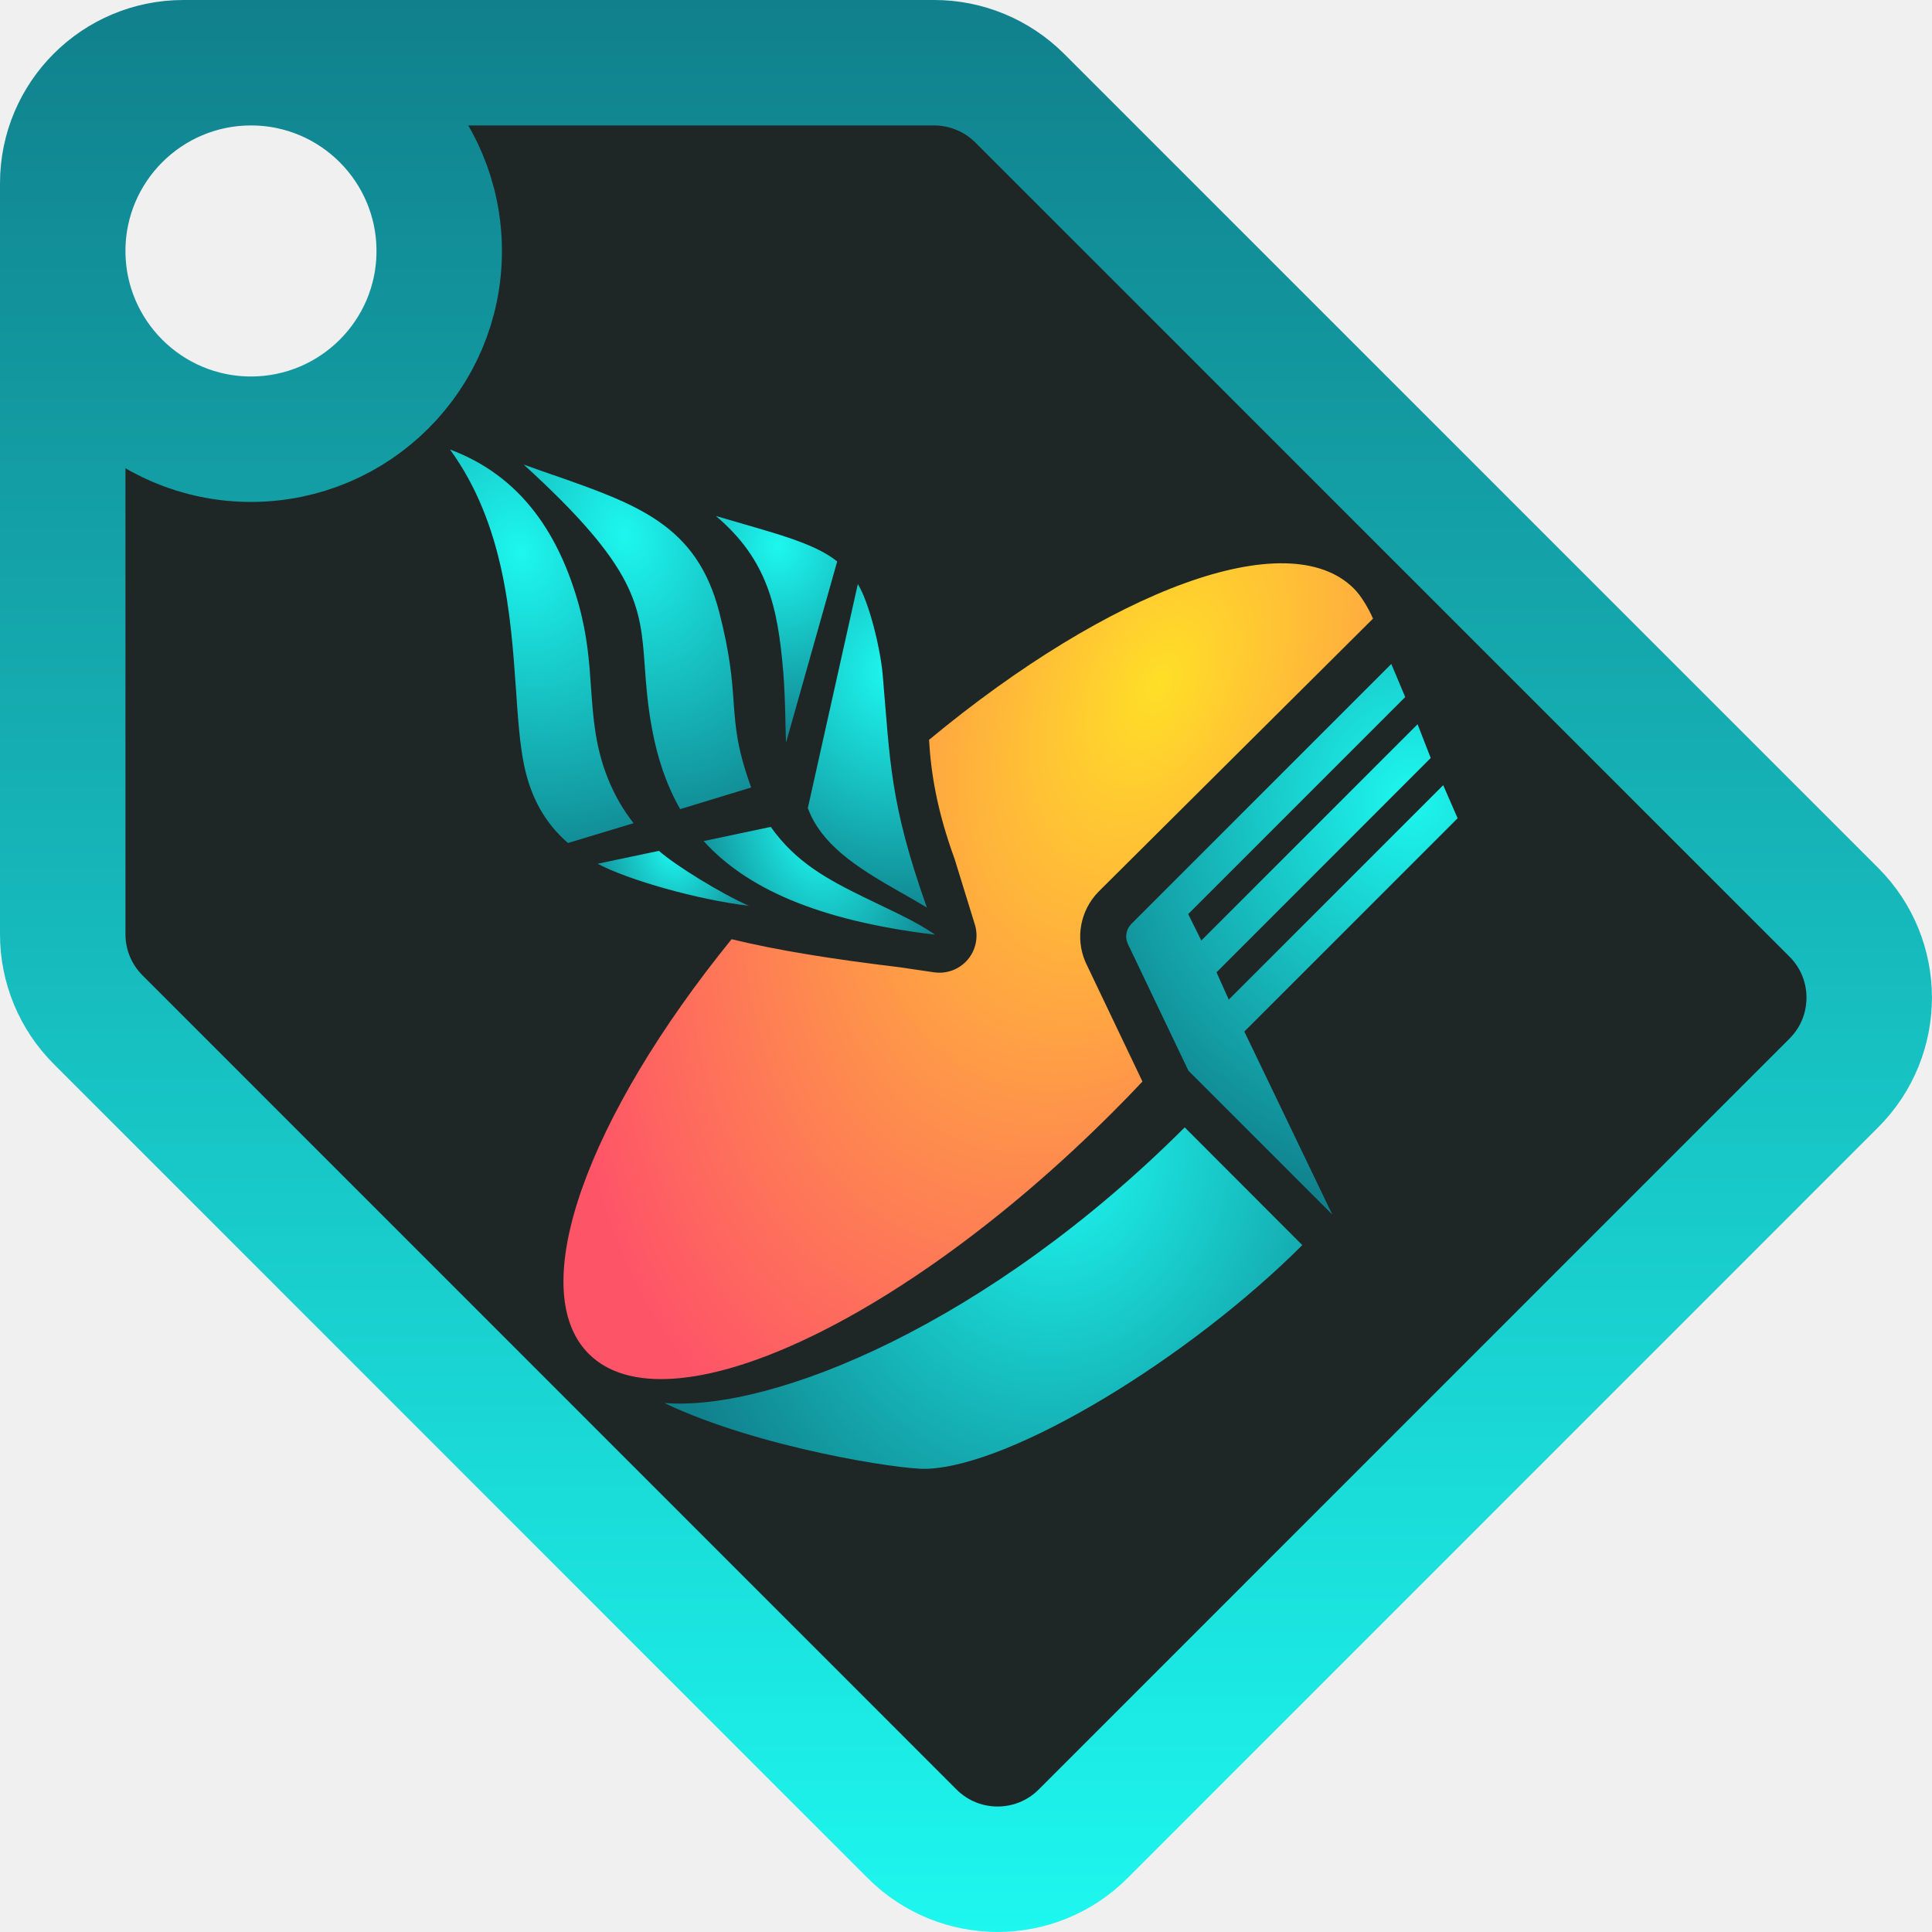
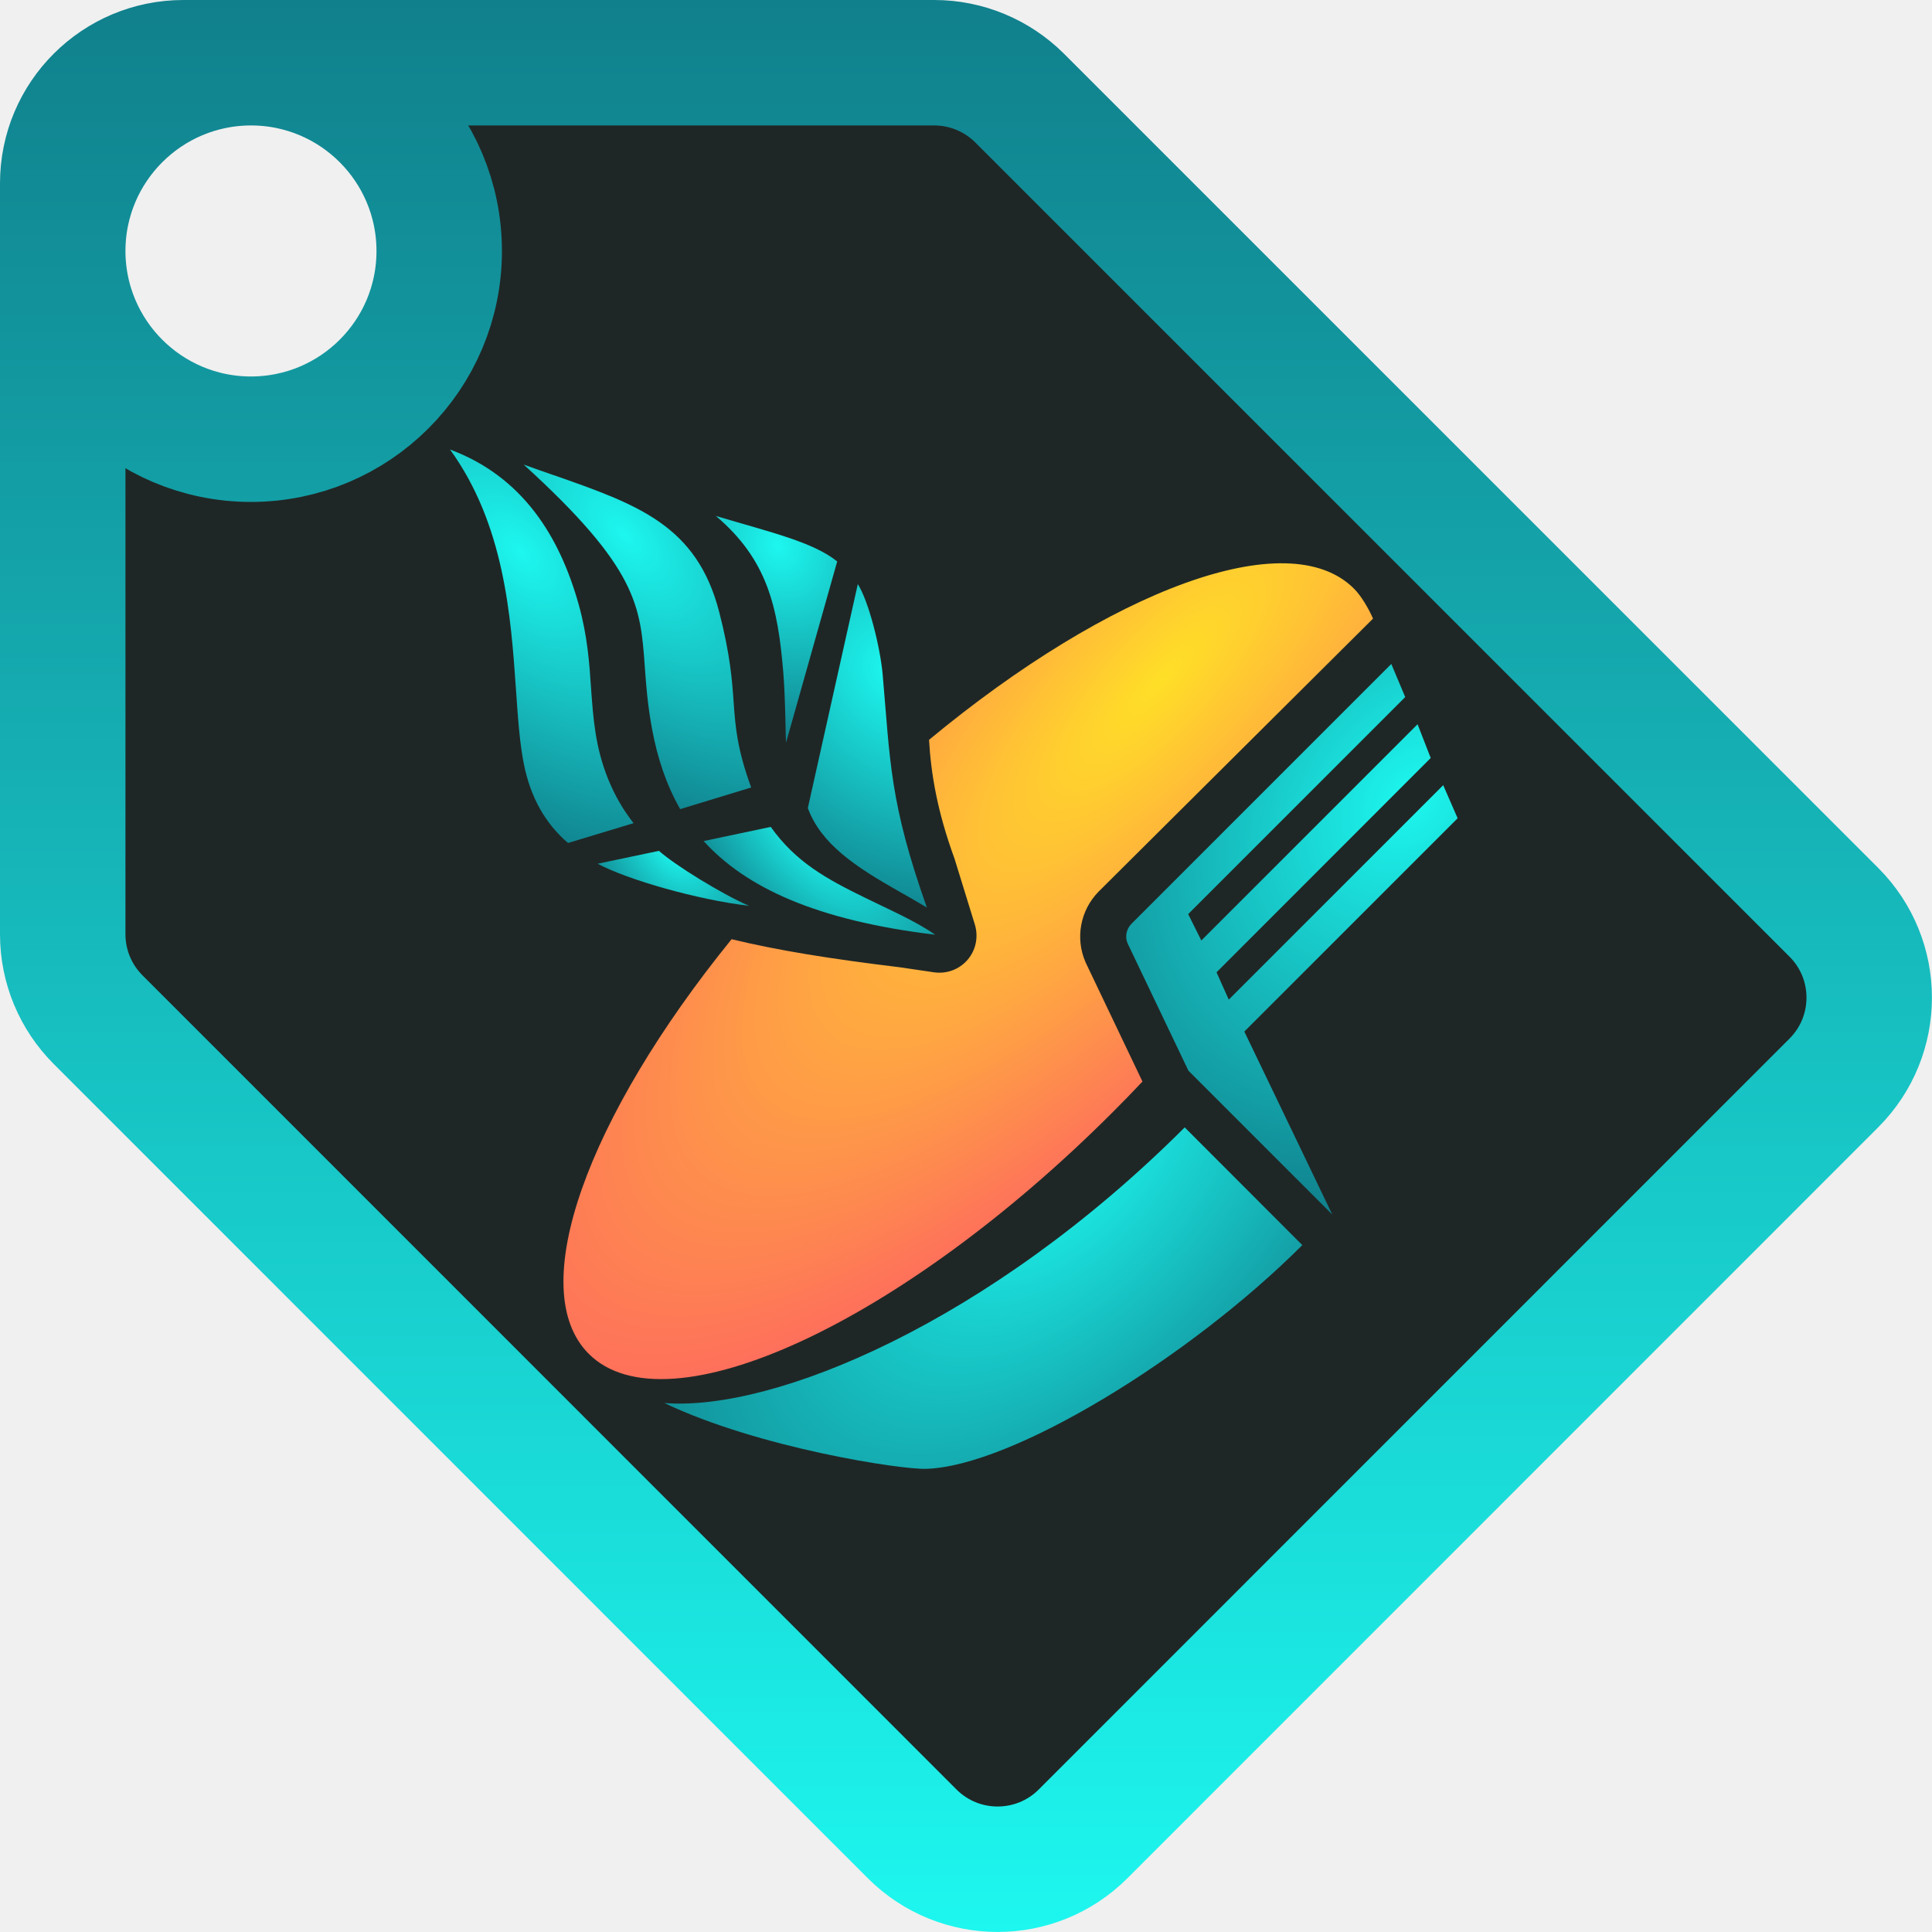
<svg xmlns="http://www.w3.org/2000/svg" width="15" height="15" viewBox="0 0 15 15" fill="none">
  <g clip-path="url(#clip0_177_29334)">
    <path d="M1.424 0.487H7.254C7.502 0.487 7.74 0.586 7.916 0.761L14.238 7.083C14.604 7.449 14.604 8.042 14.238 8.408L8.408 14.239C8.042 14.604 7.449 14.604 7.083 14.239L0.762 7.917C0.586 7.741 0.487 7.503 0.487 7.254V1.423C0.487 0.906 0.907 0.487 1.424 0.487ZM1.949 0.487C1.142 0.487 0.487 1.142 0.487 1.949C0.488 2.756 1.142 3.41 1.949 3.41C2.756 3.409 3.41 2.756 3.41 1.949C3.41 1.142 2.756 0.487 1.949 0.487Z" fill="#1F2726" stroke="url(#paint0_linear_177_29334)" stroke-width="0.974" />
    <path d="M4.41 6.545C4.229 6.389 4.121 6.189 4.069 5.941C4.035 5.775 4.021 5.574 4.006 5.353C3.966 4.781 3.916 4.073 3.494 3.49C4.054 3.699 4.344 4.159 4.494 4.697C4.561 4.939 4.576 5.147 4.589 5.345C4.606 5.578 4.621 5.798 4.72 6.045C4.774 6.179 4.841 6.292 4.919 6.391L4.41 6.545Z" fill="url(#paint1_radial_177_29334)" />
    <path d="M5.281 6.282C5.173 6.093 5.104 5.885 5.062 5.657C5.027 5.468 5.016 5.312 5.006 5.173C4.972 4.703 4.95 4.412 4.066 3.607C4.146 3.636 4.223 3.663 4.298 3.689L4.299 3.689C4.952 3.918 5.41 4.078 5.584 4.752C5.67 5.086 5.684 5.281 5.696 5.453C5.71 5.646 5.722 5.811 5.832 6.114L5.281 6.282Z" fill="url(#paint2_radial_177_29334)" />
    <path d="M6.081 5.215C6.099 5.428 6.099 5.747 6.103 5.765L6.5 4.359C6.313 4.209 5.992 4.135 5.558 4.006C5.96 4.346 6.039 4.715 6.081 5.215Z" fill="url(#paint3_radial_177_29334)" />
    <path d="M6.66 4.535C6.744 4.667 6.834 5.023 6.853 5.237C6.912 5.913 6.907 6.23 7.196 7.046C7.121 7.001 7.049 6.96 6.98 6.921C6.641 6.729 6.375 6.553 6.272 6.274L6.66 4.535Z" fill="url(#paint4_radial_177_29334)" />
    <path d="M6.714 6.969C6.417 6.824 6.178 6.693 5.984 6.42L5.463 6.53C5.79 6.891 6.338 7.146 7.26 7.257C7.111 7.151 6.883 7.053 6.714 6.969Z" fill="url(#paint5_radial_177_29334)" />
    <path d="M5.116 6.606C5.234 6.712 5.598 6.939 5.816 7.033C5.415 6.985 4.876 6.832 4.64 6.706L5.116 6.606Z" fill="url(#paint6_radial_177_29334)" />
    <path d="M10.512 4.57C10.001 4.058 8.619 4.579 7.213 5.744C7.228 6.005 7.276 6.298 7.411 6.667L7.569 7.179C7.598 7.275 7.576 7.377 7.513 7.451C7.448 7.527 7.35 7.563 7.252 7.549L6.987 7.51C6.45 7.445 6.039 7.379 5.68 7.292C4.562 8.67 4.069 10.009 4.571 10.511C5.176 11.116 6.998 10.276 8.638 8.636C8.717 8.557 8.795 8.477 8.87 8.397L8.43 7.475L8.427 7.468C8.347 7.282 8.388 7.068 8.528 6.924L8.529 6.923L10.66 4.803C10.628 4.728 10.568 4.625 10.512 4.57Z" fill="url(#paint7_radial_177_29334)" />
    <path d="M9.54 7.761L11.205 6.096L11.317 6.353L9.661 8.009L10.344 9.43L9.227 8.313L8.755 7.325C8.733 7.274 8.744 7.214 8.784 7.173L10.802 5.155L10.91 5.412L9.225 7.097L9.327 7.302L11.006 5.623L11.108 5.885L9.445 7.549L9.54 7.761Z" fill="url(#paint8_radial_177_29334)" />
    <path d="M5.158 10.893C5.892 11.243 6.998 11.411 7.191 11.404C7.86 11.384 9.237 10.541 10.111 9.667L9.198 8.753C7.682 10.268 6.008 10.961 5.158 10.893Z" fill="url(#paint9_radial_177_29334)" />
  </g>
  <defs>
    <linearGradient id="paint0_linear_177_29334" x1="7.5" y1="-0" x2="7.5" y2="15" gradientUnits="userSpaceOnUse">
      <stop stop-color="#10808C" />
      <stop offset="1" stop-color="#1DF7EF" />
    </linearGradient>
-     <radialGradient id="paint1_radial_177_29334" cx="0" cy="0" r="1" gradientUnits="userSpaceOnUse" gradientTransform="translate(4.04213 4.28566) rotate(72.9121) scale(2.61094 2.01512)">
+     <radialGradient id="paint1_radial_177_29334" cx="0" cy="0" r="1" gradientTransform="matrix(0.767193 2.49568 -2.26227 -0.501254 4.04213 4.28566)" gradientUnits="userSpaceOnUse">
      <stop stop-color="#1DF7EF" />
      <stop offset="1" stop-color="#10808C" />
    </radialGradient>
-     <radialGradient id="paint2_radial_177_29334" cx="0" cy="0" r="1" gradientUnits="userSpaceOnUse" gradientTransform="translate(4.85019 4.15062) rotate(70.6922) scale(2.52925 1.84361)">
+     <radialGradient id="paint2_radial_177_29334" cx="0" cy="0" r="1" gradientTransform="matrix(0.836275 2.38699 -2.15494 -0.575039 4.85019 4.15062)" gradientUnits="userSpaceOnUse">
      <stop stop-color="#1DF7EF" />
      <stop offset="1" stop-color="#10808C" />
    </radialGradient>
-     <radialGradient id="paint3_radial_177_29334" cx="0" cy="0" r="1" gradientUnits="userSpaceOnUse" gradientTransform="translate(6.04111 4.23839) rotate(82.5477) scale(1.54953 1.39691)">
+     <radialGradient id="paint3_radial_177_29334" cx="0" cy="0" r="1" gradientTransform="matrix(0.200974 1.53644 -1.41606 -0.0554607 6.04111 4.23839)" gradientUnits="userSpaceOnUse">
      <stop stop-color="#1DF7EF" />
      <stop offset="1" stop-color="#10808C" />
    </radialGradient>
-     <radialGradient id="paint4_radial_177_29334" cx="0" cy="0" r="1" gradientUnits="userSpaceOnUse" gradientTransform="translate(6.92428 5.21696) rotate(80.6343) scale(1.99942 1.76644)">
+     <radialGradient id="paint4_radial_177_29334" cx="0" cy="0" r="1" gradientTransform="matrix(0.325377 1.97277 -1.81241 -0.134022 6.92428 5.21696)" gradientUnits="userSpaceOnUse">
      <stop stop-color="#1DF7EF" />
      <stop offset="1" stop-color="#10808C" />
    </radialGradient>
-     <radialGradient id="paint5_radial_177_29334" cx="0" cy="0" r="1" gradientUnits="userSpaceOnUse" gradientTransform="translate(6.28959 6.48796) rotate(67.6421) scale(1.45891 0.967139)">
+     <radialGradient id="paint5_radial_177_29334" cx="0" cy="0" r="1" gradientTransform="matrix(0.554958 1.34924 -1.21101 -0.401775 6.28959 6.48796)" gradientUnits="userSpaceOnUse">
      <stop stop-color="#1DF7EF" />
      <stop offset="1" stop-color="#10808C" />
    </radialGradient>
-     <radialGradient id="paint6_radial_177_29334" cx="0" cy="0" r="1" gradientUnits="userSpaceOnUse" gradientTransform="translate(5.21834 6.59492) rotate(74.0081) scale(0.917122 0.725697)">
+     <radialGradient id="paint6_radial_177_29334" cx="0" cy="0" r="1" gradientTransform="matrix(0.252668 0.88163 -0.800753 -0.159953 5.21834 6.59492)" gradientUnits="userSpaceOnUse">
      <stop stop-color="#1DF7EF" />
      <stop offset="1" stop-color="#10808C" />
    </radialGradient>
-     <radialGradient id="paint7_radial_177_29334" cx="0" cy="0" r="1" gradientUnits="userSpaceOnUse" gradientTransform="translate(9.00363 5.29429) rotate(114.689) scale(6.63381 4.02914)">
+     <radialGradient id="paint7_radial_177_29334" cx="0" cy="0" r="1" gradientTransform="matrix(-2.77094 6.02739 -5.861 3.10291 9.00363 5.29429)" gradientUnits="userSpaceOnUse">
      <stop stop-color="#FFDF27" />
      <stop offset="1" stop-color="#FE5468" />
    </radialGradient>
-     <radialGradient id="paint8_radial_177_29334" cx="0" cy="0" r="1" gradientUnits="userSpaceOnUse" gradientTransform="translate(10.95 6.19238) rotate(95.5916) scale(3.20694 2.93492)">
+     <radialGradient id="paint8_radial_177_29334" cx="0" cy="0" r="1" gradientTransform="matrix(-0.312474 3.19168 -3.00434 0.565765 10.95 6.19238)" gradientUnits="userSpaceOnUse">
      <stop stop-color="#1DF7EF" />
      <stop offset="1" stop-color="#10808C" />
    </radialGradient>
-     <radialGradient id="paint9_radial_177_29334" cx="0" cy="0" r="1" gradientUnits="userSpaceOnUse" gradientTransform="translate(8.24599 8.96246) rotate(103.427) scale(3.79731 3.16046)">
+     <radialGradient id="paint9_radial_177_29334" cx="0" cy="0" r="1" gradientTransform="matrix(-0.881748 3.69352 -3.52141 1.13996 8.24599 8.96246)" gradientUnits="userSpaceOnUse">
      <stop stop-color="#1DF7EF" />
      <stop offset="1" stop-color="#10808C" />
    </radialGradient>
    <clipPath id="clip0_177_29334">
      <rect width="15" height="15" fill="white" />
    </clipPath>
  </defs>
</svg>
